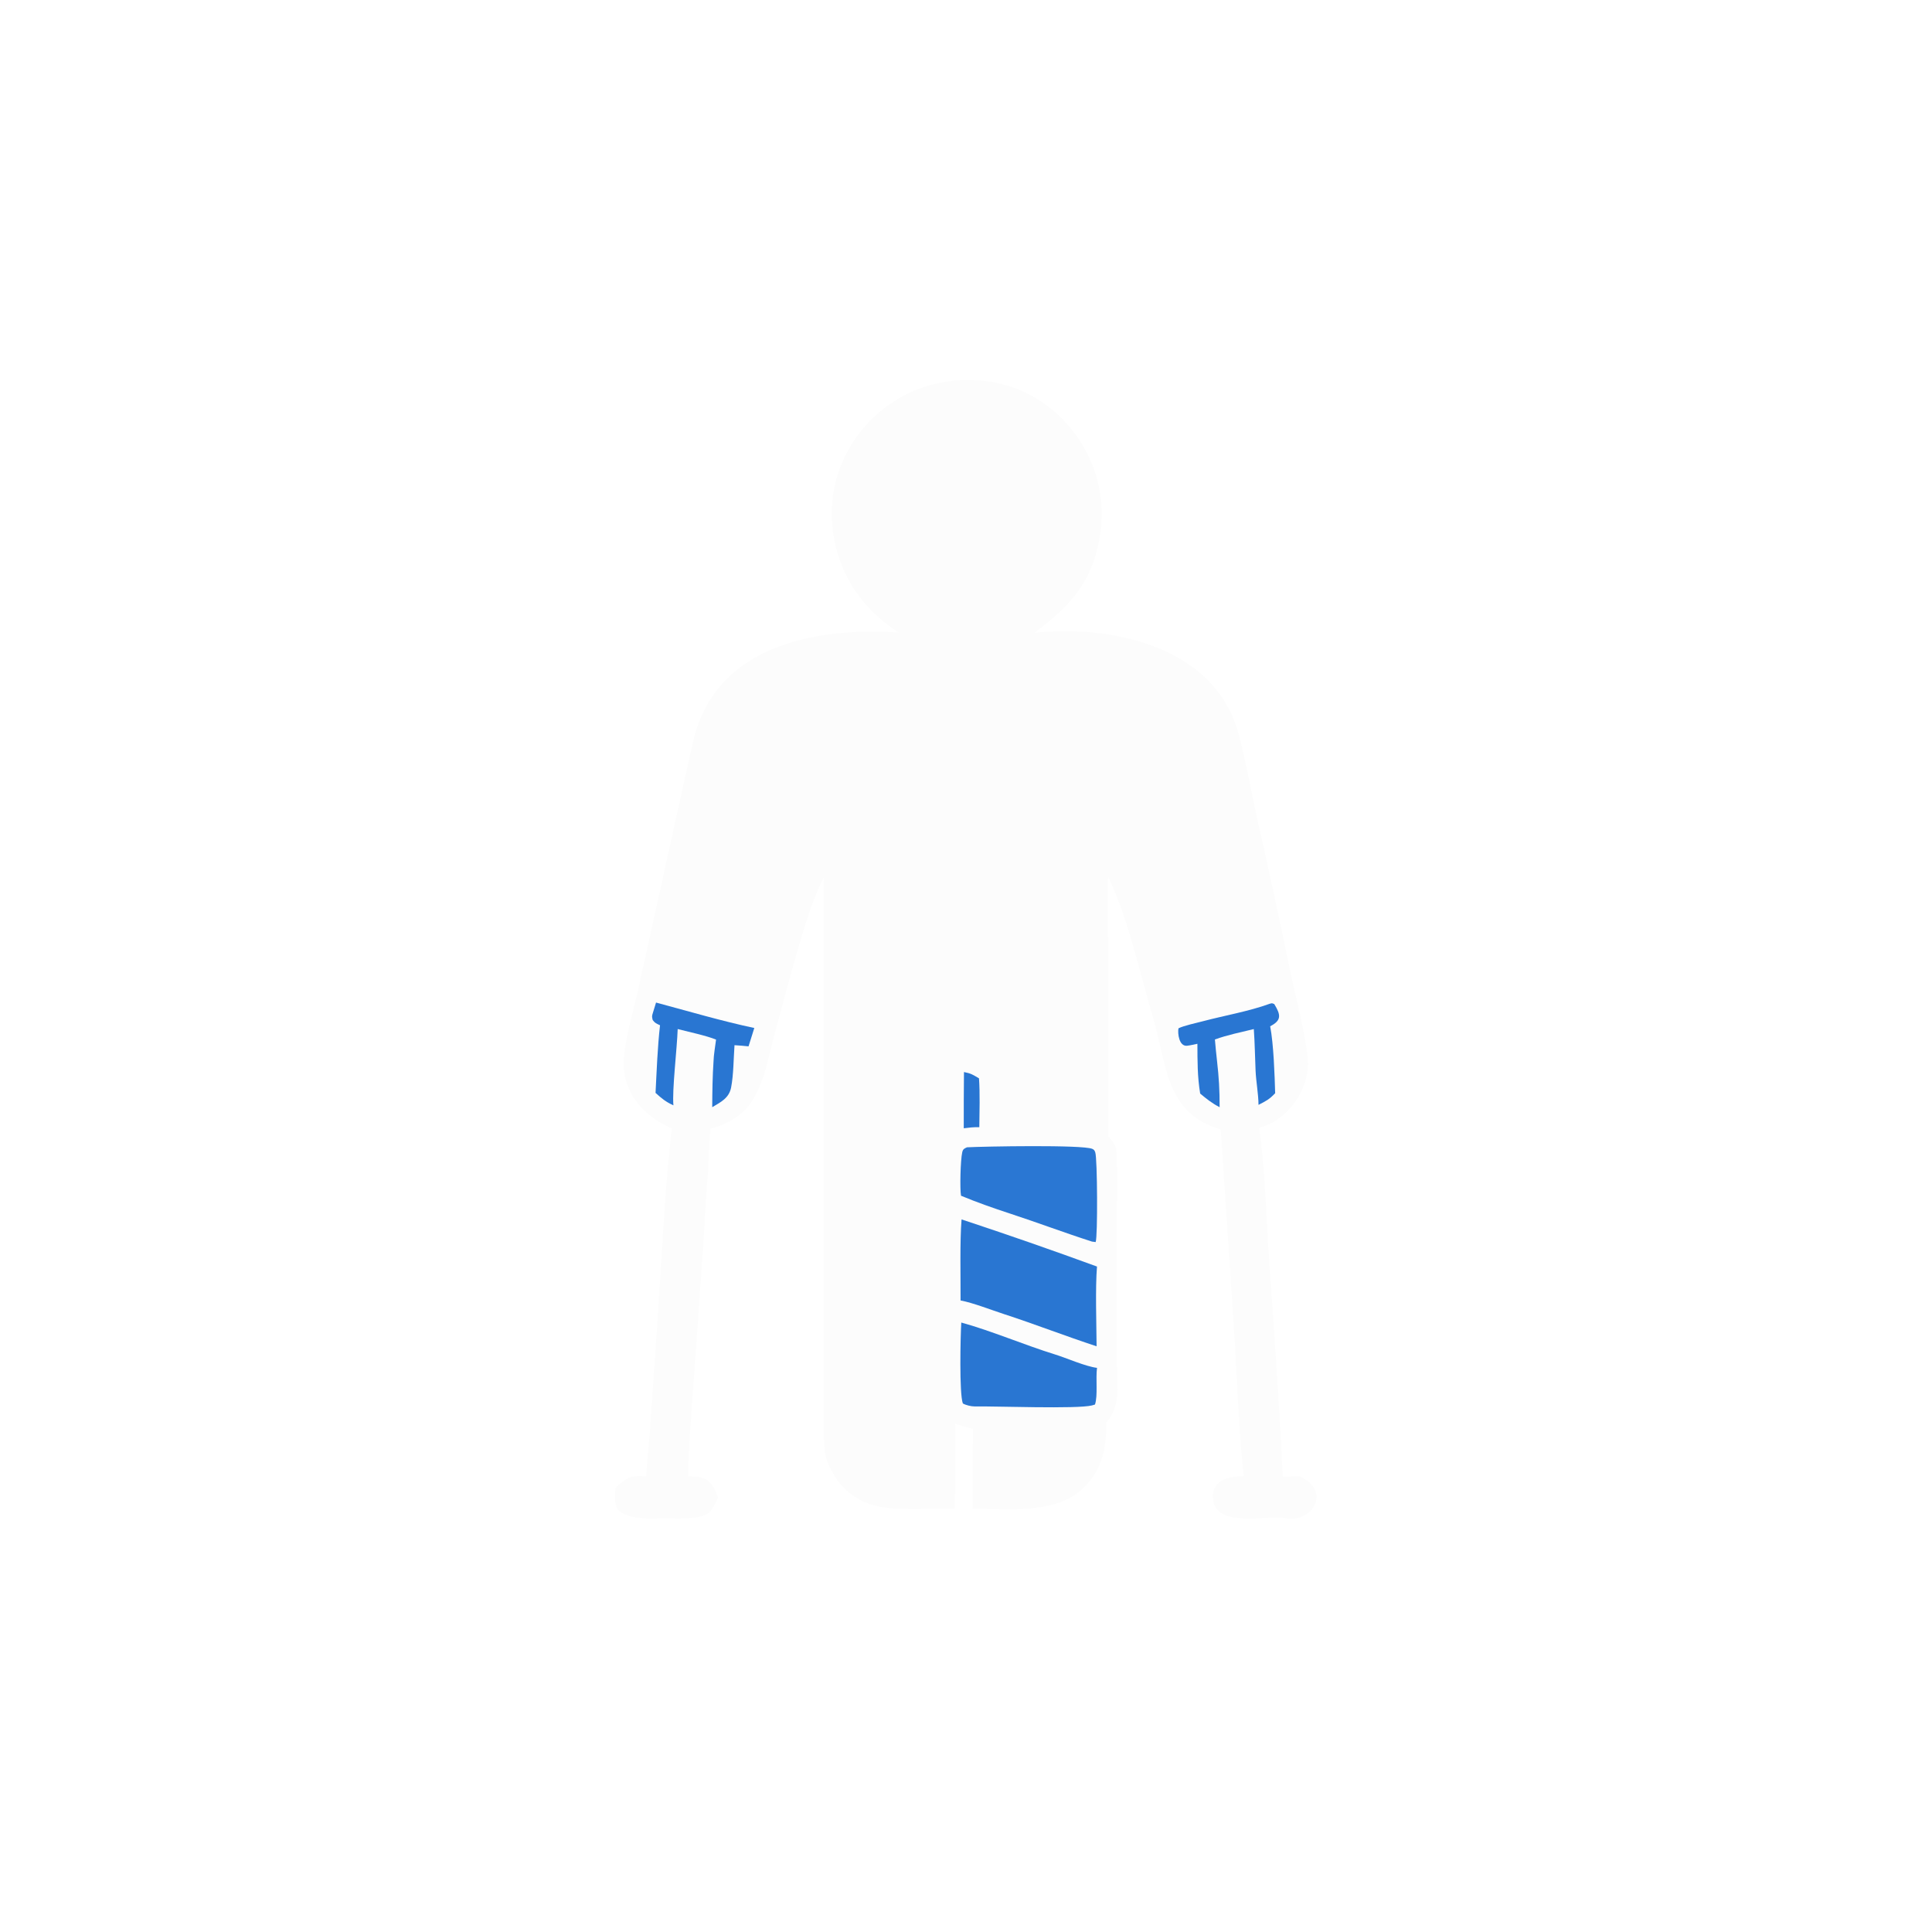
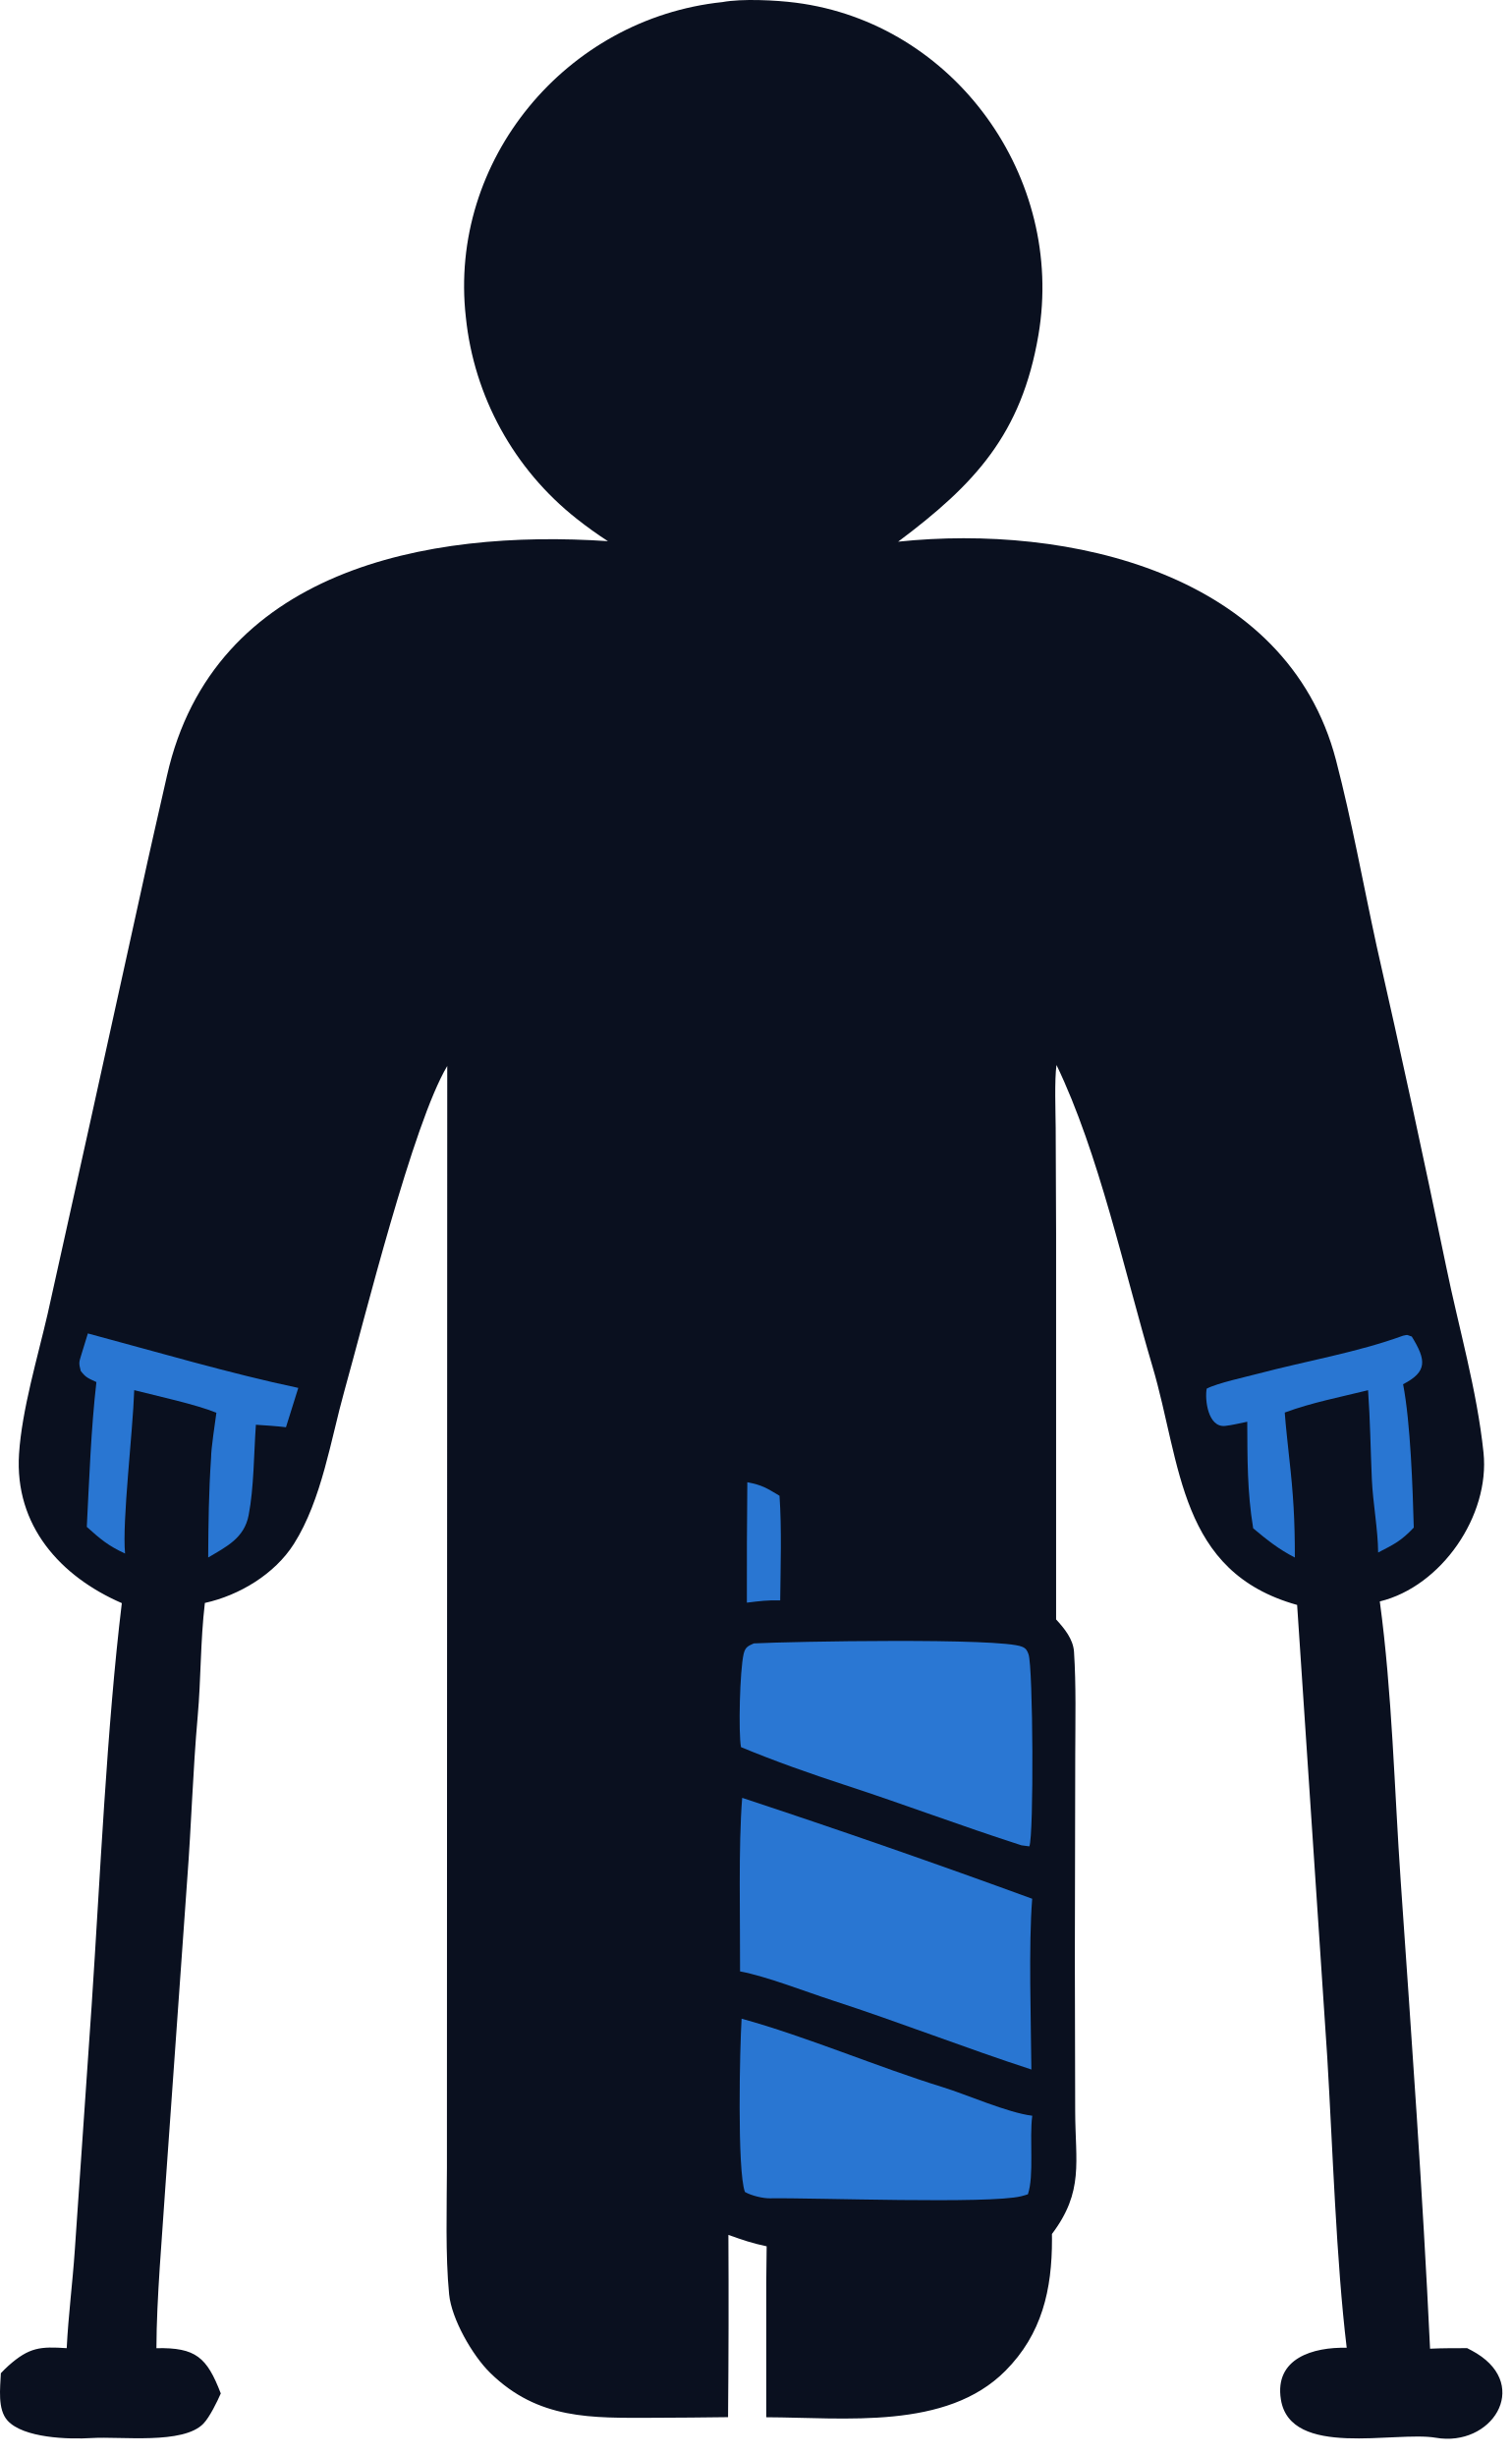
- <svg xmlns="http://www.w3.org/2000/svg" width="219" height="219" viewBox="0 0 219 219" fill="none">
-   <path d="M107.947 43.174C108.998 42.981 110.779 43.071 111.835 43.207C120.25 44.285 126.094 52.466 124.678 60.792C123.785 66.047 121.315 68.695 117.252 71.735C126.23 70.791 137.834 73.356 140.428 83.299C141.271 86.537 141.865 89.86 142.576 93.127C143.857 98.765 145.084 104.416 146.253 110.078C146.926 113.365 147.886 116.618 148.235 119.95C148.583 123.287 146.007 127.035 142.746 127.83C143.402 132.676 143.514 137.751 143.854 142.661C144.426 150.933 145.016 159.104 145.406 167.384C146.058 167.352 146.716 167.356 147.369 167.354C147.542 167.441 147.714 167.535 147.881 167.636C150.719 169.392 148.659 172.605 145.709 172.098C143.563 171.73 138.011 173.206 137.511 170.071C137.161 167.882 139.226 167.293 140.994 167.334C140.44 162.764 140.25 156.7 139.966 151.975L138.37 128.015C132.097 126.264 132.249 120.571 130.71 115.379C129.235 110.402 127.876 104.085 125.634 99.434C125.522 100.208 125.585 101.933 125.591 102.771L125.612 108.344V128.783C126.056 129.265 126.516 129.824 126.561 130.496C126.676 132.266 126.63 134.177 126.626 135.95L126.605 146.753L126.622 154.811C126.63 157.51 127.096 159.054 125.392 161.312L125.395 161.585C125.4 164.245 124.87 166.609 122.923 168.561C119.8 171.694 114.451 171.027 110.272 171.012L110.272 163.872L110.293 161.964C109.495 161.794 109.04 161.634 108.267 161.36C108.285 164.576 108.279 167.793 108.25 171.008C106.928 171.025 105.606 171.036 104.283 171.04C101.033 171.047 98.209 171.159 95.66 168.663C94.717 167.74 93.614 165.811 93.486 164.503C93.283 162.439 93.366 159.902 93.369 157.805L93.383 145.182L93.387 99.488C91.566 102.539 88.998 112.927 87.941 116.693C87.231 119.222 86.752 122.445 85.27 124.784C84.256 126.385 82.38 127.51 80.557 127.91C80.314 130 80.357 131.9 80.177 133.93C79.921 136.794 79.843 139.672 79.626 142.514L78.471 158.765C78.298 161.441 78.002 164.712 77.994 167.356C80.079 167.314 80.663 167.836 81.401 169.751C81.216 170.179 80.813 171.001 80.484 171.346C79.412 172.469 76.106 172.016 74.578 172.113C73.34 172.19 70.952 172.116 70.112 171.186C69.575 170.591 69.727 169.462 69.76 168.681C69.888 168.544 70.022 168.411 70.162 168.285C71.268 167.3 71.858 167.264 73.245 167.355C73.329 165.651 73.558 163.881 73.674 162.171L74.566 149.212C75.014 142.505 75.365 134.501 76.163 127.919C72.914 126.51 70.477 123.82 70.723 120.017C70.874 117.679 71.703 114.925 72.237 112.608L74.477 102.509L77.181 90.233C77.622 88.19 78.095 86.154 78.554 84.117C81.005 73.227 92.287 71.059 101.892 71.708C101.322 71.34 100.77 70.945 100.239 70.523C96.919 67.905 94.802 64.053 94.37 59.848C93.438 51.551 99.671 44.042 107.947 43.174Z" fill="#FCFCFC" />
-   <path d="M108.997 138.226C114.142 139.925 119.26 141.705 124.348 143.568C124.15 146.033 124.285 150.064 124.304 152.606C120.817 151.469 117.305 150.094 113.804 148.958C112.412 148.506 110.275 147.669 108.884 147.413C108.897 144.721 108.791 140.78 108.997 138.226Z" fill="#2976D2" />
-   <path d="M109.614 130.051C111.551 129.95 122.666 129.745 123.811 130.227C124.021 130.316 124.076 130.415 124.152 130.625C124.395 131.29 124.44 140.212 124.197 140.794L123.781 140.739C120.655 139.736 117.554 138.564 114.431 137.544C112.562 136.932 110.753 136.295 108.935 135.542C108.794 134.792 108.869 131.487 109.076 130.604C109.165 130.224 109.338 130.181 109.614 130.051Z" fill="#2A77D3" />
-   <path d="M108.967 149.916C112.316 150.832 116.214 152.49 119.579 153.529C120.885 153.931 123.051 154.896 124.351 155.053C124.19 156.274 124.459 158.211 124.12 159.21C124.006 159.249 123.89 159.283 123.772 159.312C122.095 159.735 112.781 159.386 110.467 159.424C110.11 159.43 109.486 159.287 109.143 159.087C108.725 157.97 108.871 151.401 108.967 149.916Z" fill="#2976D2" />
-   <path d="M143.975 113.764C144.279 113.703 144.126 113.71 144.439 113.809C145.21 115.063 145.269 115.669 143.979 116.332C144.372 118.384 144.487 121.858 144.544 123.921C143.874 124.63 143.501 124.806 142.657 125.24C142.651 124.035 142.379 122.604 142.325 121.368C142.255 119.777 142.239 118.24 142.125 116.649C140.65 117.016 139.136 117.305 137.715 117.831C137.77 118.602 137.871 119.434 137.949 120.208C138.174 122.21 138.25 123.511 138.25 125.505C137.411 125.079 136.76 124.559 136.044 123.959C135.725 122.021 135.741 120.274 135.73 118.318C135.359 118.39 134.921 118.504 134.553 118.54C133.654 118.627 133.474 117.151 133.584 116.566C134.15 116.27 135.662 115.944 136.33 115.767C138.827 115.106 141.558 114.647 143.975 113.764Z" fill="#2976D2" />
-   <path d="M74.366 113.644C77.918 114.596 81.943 115.778 85.503 116.527L84.85 118.609C84.323 118.544 83.789 118.515 83.259 118.477C83.152 119.976 83.156 121.812 82.875 123.267C82.64 124.484 81.697 124.93 80.733 125.504C80.745 123.672 80.763 122.043 80.887 120.219C80.887 119.735 81.096 118.388 81.168 117.843C80.136 117.413 78.019 116.953 76.819 116.647C76.744 118.891 76.175 123.558 76.334 125.294C75.439 124.881 75.029 124.532 74.309 123.883C74.439 121.362 74.531 118.717 74.817 116.218C74.383 116.011 74.268 115.995 73.987 115.628C73.888 115.219 73.887 115.193 74.013 114.792L74.366 113.644Z" fill="#2976D2" />
-   <path d="M109.27 121.52C110.075 121.674 110.29 121.829 110.974 122.236C111.094 123.981 111.028 126.004 111.01 127.775C110.325 127.756 109.924 127.812 109.245 127.894C109.241 125.77 109.249 123.645 109.27 121.52Z" fill="#2976D2" />
+ <svg xmlns="http://www.w3.org/2000/svg" width="80" height="130" viewBox="0 0 80 130" fill="none">
+   <path d="M38.232 0.111C39.283 -0.082 41.065 0.008 42.12 0.143C50.535 1.222 56.379 9.403 54.963 17.729C54.07 22.984 51.6 25.632 47.537 28.672C56.515 27.728 68.119 30.293 70.713 40.236C71.556 43.474 72.15 46.797 72.861 50.063C74.143 55.702 75.369 61.353 76.538 67.015C77.211 70.302 78.171 73.555 78.52 76.887C78.868 80.224 76.293 83.972 73.031 84.767C73.688 89.613 73.799 94.688 74.139 99.598C74.711 107.869 75.301 116.041 75.691 124.321C76.343 124.289 77.001 124.293 77.654 124.291C77.828 124.378 77.999 124.472 78.166 124.573C81.004 126.329 78.944 129.542 75.994 129.034C73.848 128.667 68.296 130.143 67.796 127.008C67.446 124.819 69.511 124.229 71.279 124.271C70.725 119.701 70.535 113.637 70.251 108.912L68.655 84.952C62.383 83.201 62.534 77.508 60.995 72.315C59.52 67.339 58.161 61.022 55.919 56.371C55.808 57.145 55.87 58.87 55.876 59.708L55.898 65.281V85.719C56.341 86.202 56.801 86.761 56.846 87.433C56.961 89.203 56.915 91.114 56.911 92.887L56.89 103.689L56.908 111.748C56.915 114.447 57.381 115.991 55.678 118.249L55.68 118.522C55.685 121.182 55.155 123.546 53.208 125.498C50.086 128.631 44.737 127.964 40.557 127.949L40.557 120.809L40.578 118.901C39.78 118.731 39.325 118.571 38.553 118.297C38.57 121.513 38.564 124.729 38.535 127.944C37.213 127.962 35.891 127.973 34.569 127.977C31.318 127.984 28.495 128.096 25.945 125.599C25.002 124.677 23.899 122.748 23.771 121.439C23.568 119.376 23.651 116.839 23.655 114.742L23.672 56.424C21.851 59.476 19.283 69.864 18.226 73.63C17.516 76.159 17.037 79.382 15.556 81.72C14.541 83.322 12.665 84.447 10.843 84.847C10.6 86.937 10.643 88.837 10.462 90.867C10.207 93.731 10.128 96.609 9.911 99.451L8.756 115.702C8.583 118.378 8.287 121.649 8.279 124.293C10.364 124.251 10.948 124.773 11.686 126.688C11.501 127.116 11.099 127.938 10.77 128.283C9.698 129.406 6.391 128.953 4.863 129.049C3.625 129.127 1.238 129.053 0.397 128.123C-0.14 127.528 0.012 126.399 0.045 125.618C0.173 125.481 0.307 125.348 0.447 125.222C1.553 124.237 2.143 124.201 3.531 124.292C3.614 122.588 3.844 120.818 3.959 119.108L4.851 106.149C5.299 99.442 5.65 91.438 6.448 84.856C3.2 83.447 0.762 80.757 1.008 76.954C1.16 74.616 1.988 71.862 2.522 69.545L4.763 59.446L7.466 47.17C7.907 45.127 8.381 43.091 8.839 41.054C11.291 30.164 22.572 27.995 32.177 28.645C31.607 28.277 31.056 27.881 30.524 27.46C27.205 24.842 25.087 20.99 24.656 16.785C23.723 8.488 29.956 0.979 38.232 0.111Z" fill="#0A101F" />
+   <path d="M39.283 95.163C44.427 96.862 49.545 98.642 54.633 100.504C54.435 102.969 54.57 107.001 54.589 109.543C51.102 108.406 47.591 107.031 44.09 105.894C42.697 105.443 40.561 104.606 39.17 104.349C39.182 101.658 39.076 97.717 39.283 95.163Z" fill="#2976D2" />
+   <path d="M39.899 86.988C41.836 86.887 52.951 86.682 54.096 87.164C54.306 87.253 54.361 87.352 54.438 87.562C54.68 88.227 54.725 97.149 54.482 97.731L54.066 97.676C50.94 96.673 47.84 95.501 44.716 94.481C42.847 93.869 41.038 93.232 39.22 92.479C39.079 91.729 39.154 88.424 39.361 87.541C39.45 87.161 39.623 87.118 39.899 86.988Z" fill="#2A77D3" />
+   <path d="M39.252 106.853C42.601 107.769 46.499 109.427 49.864 110.466C51.171 110.868 53.336 111.833 54.636 111.989C54.476 113.211 54.744 115.148 54.405 116.147C54.291 116.186 54.175 116.219 54.057 116.249C52.38 116.672 43.066 116.323 40.752 116.361C40.395 116.367 39.771 116.224 39.428 116.024C39.011 114.907 39.156 108.338 39.252 106.853Z" fill="#2976D2" />
+   <path d="M74.26 70.701C74.564 70.639 74.411 70.647 74.724 70.746C75.495 72 75.554 72.606 74.264 73.269C74.658 75.321 74.773 78.794 74.829 80.858C74.159 81.567 73.786 81.743 72.943 82.177C72.936 80.972 72.664 79.54 72.61 78.305C72.54 76.714 72.524 75.177 72.41 73.586C70.935 73.952 69.421 74.242 68 74.768C68.055 75.538 68.156 76.371 68.234 77.145C68.459 79.146 68.535 80.448 68.535 82.442C67.696 82.016 67.045 81.496 66.329 80.896C66.01 78.958 66.026 77.211 66.015 75.255C65.644 75.326 65.206 75.441 64.838 75.477C63.939 75.564 63.759 74.088 63.869 73.503C64.435 73.207 65.948 72.881 66.615 72.704C69.113 72.043 71.843 71.583 74.26 70.701Z" fill="#2976D2" />
+   <path d="M4.651 70.581C8.203 71.533 12.228 72.715 15.788 73.464L15.136 75.546C14.608 75.481 14.074 75.451 13.544 75.414C13.437 76.913 13.442 78.748 13.16 80.204C12.925 81.421 11.982 81.867 11.019 82.441C11.03 80.609 11.049 78.98 11.172 77.156C11.172 76.672 11.381 75.324 11.453 74.78C10.422 74.35 8.304 73.89 7.104 73.583C7.03 75.828 6.46 80.495 6.619 82.231C5.724 81.818 5.314 81.468 4.594 80.82C4.724 78.299 4.816 75.653 5.102 73.155C4.668 72.948 4.553 72.932 4.273 72.565C4.173 72.156 4.172 72.13 4.298 71.729L4.651 70.581Z" fill="#2976D2" />
+   <path d="M39.555 78.457C40.36 78.611 40.575 78.766 41.259 79.173C41.379 80.918 41.314 82.941 41.295 84.712C40.61 84.693 40.209 84.749 39.531 84.831C39.526 82.707 39.534 80.582 39.555 78.457Z" fill="#2976D2" />
</svg>
